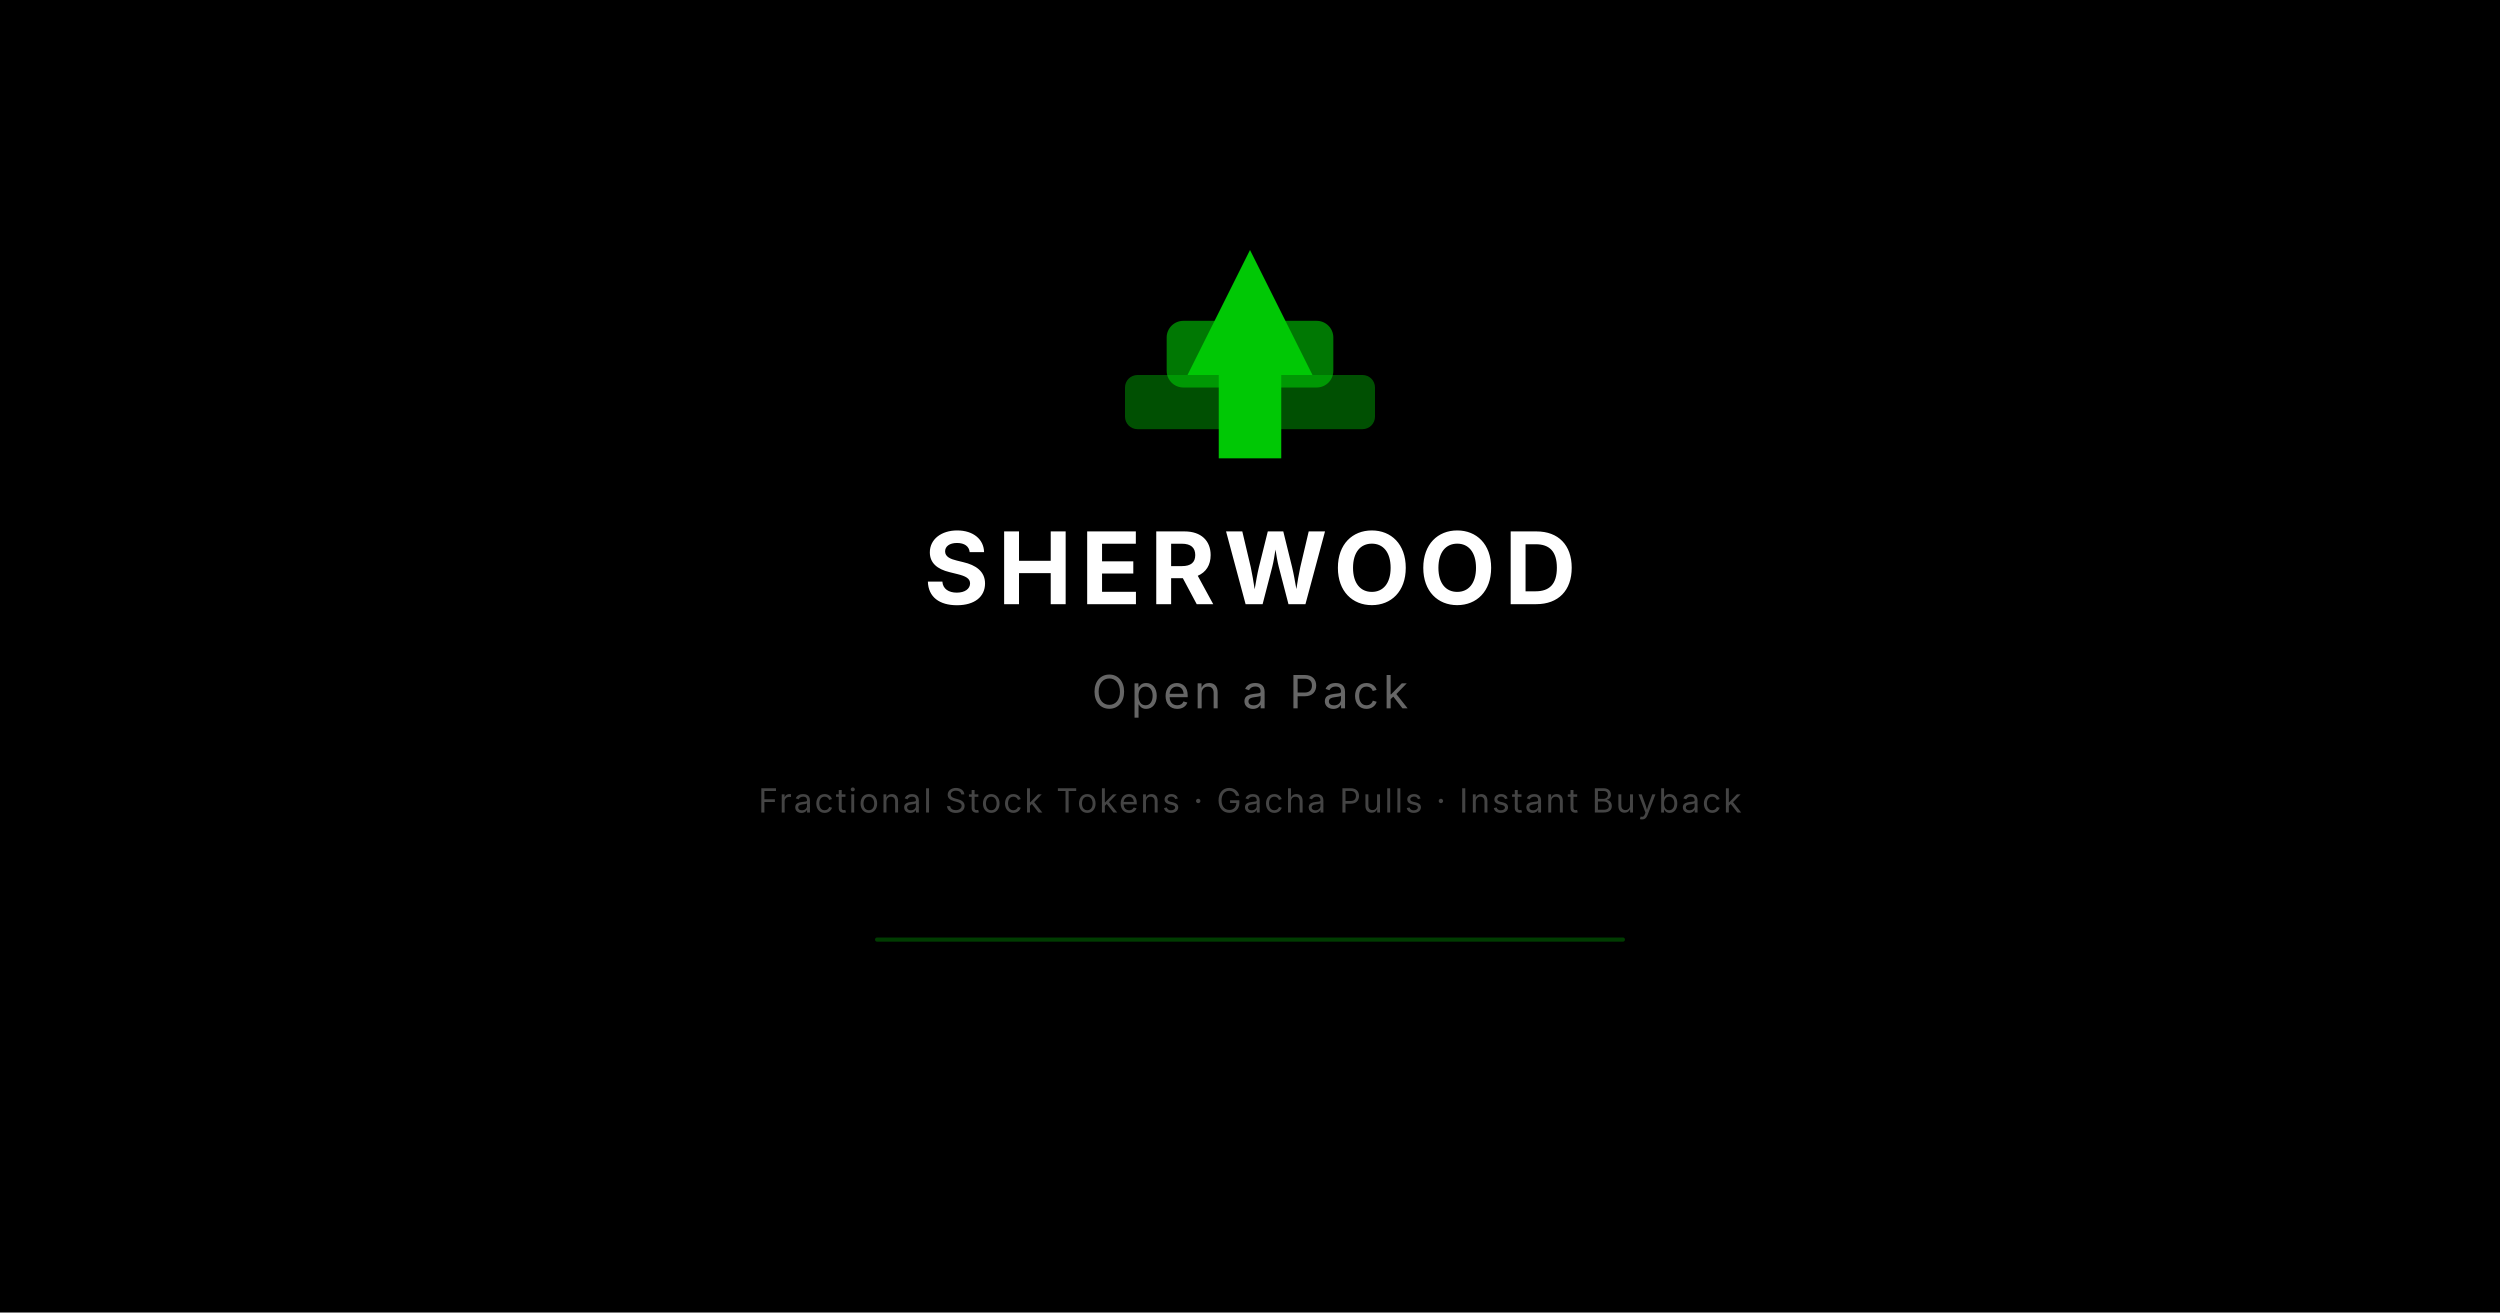
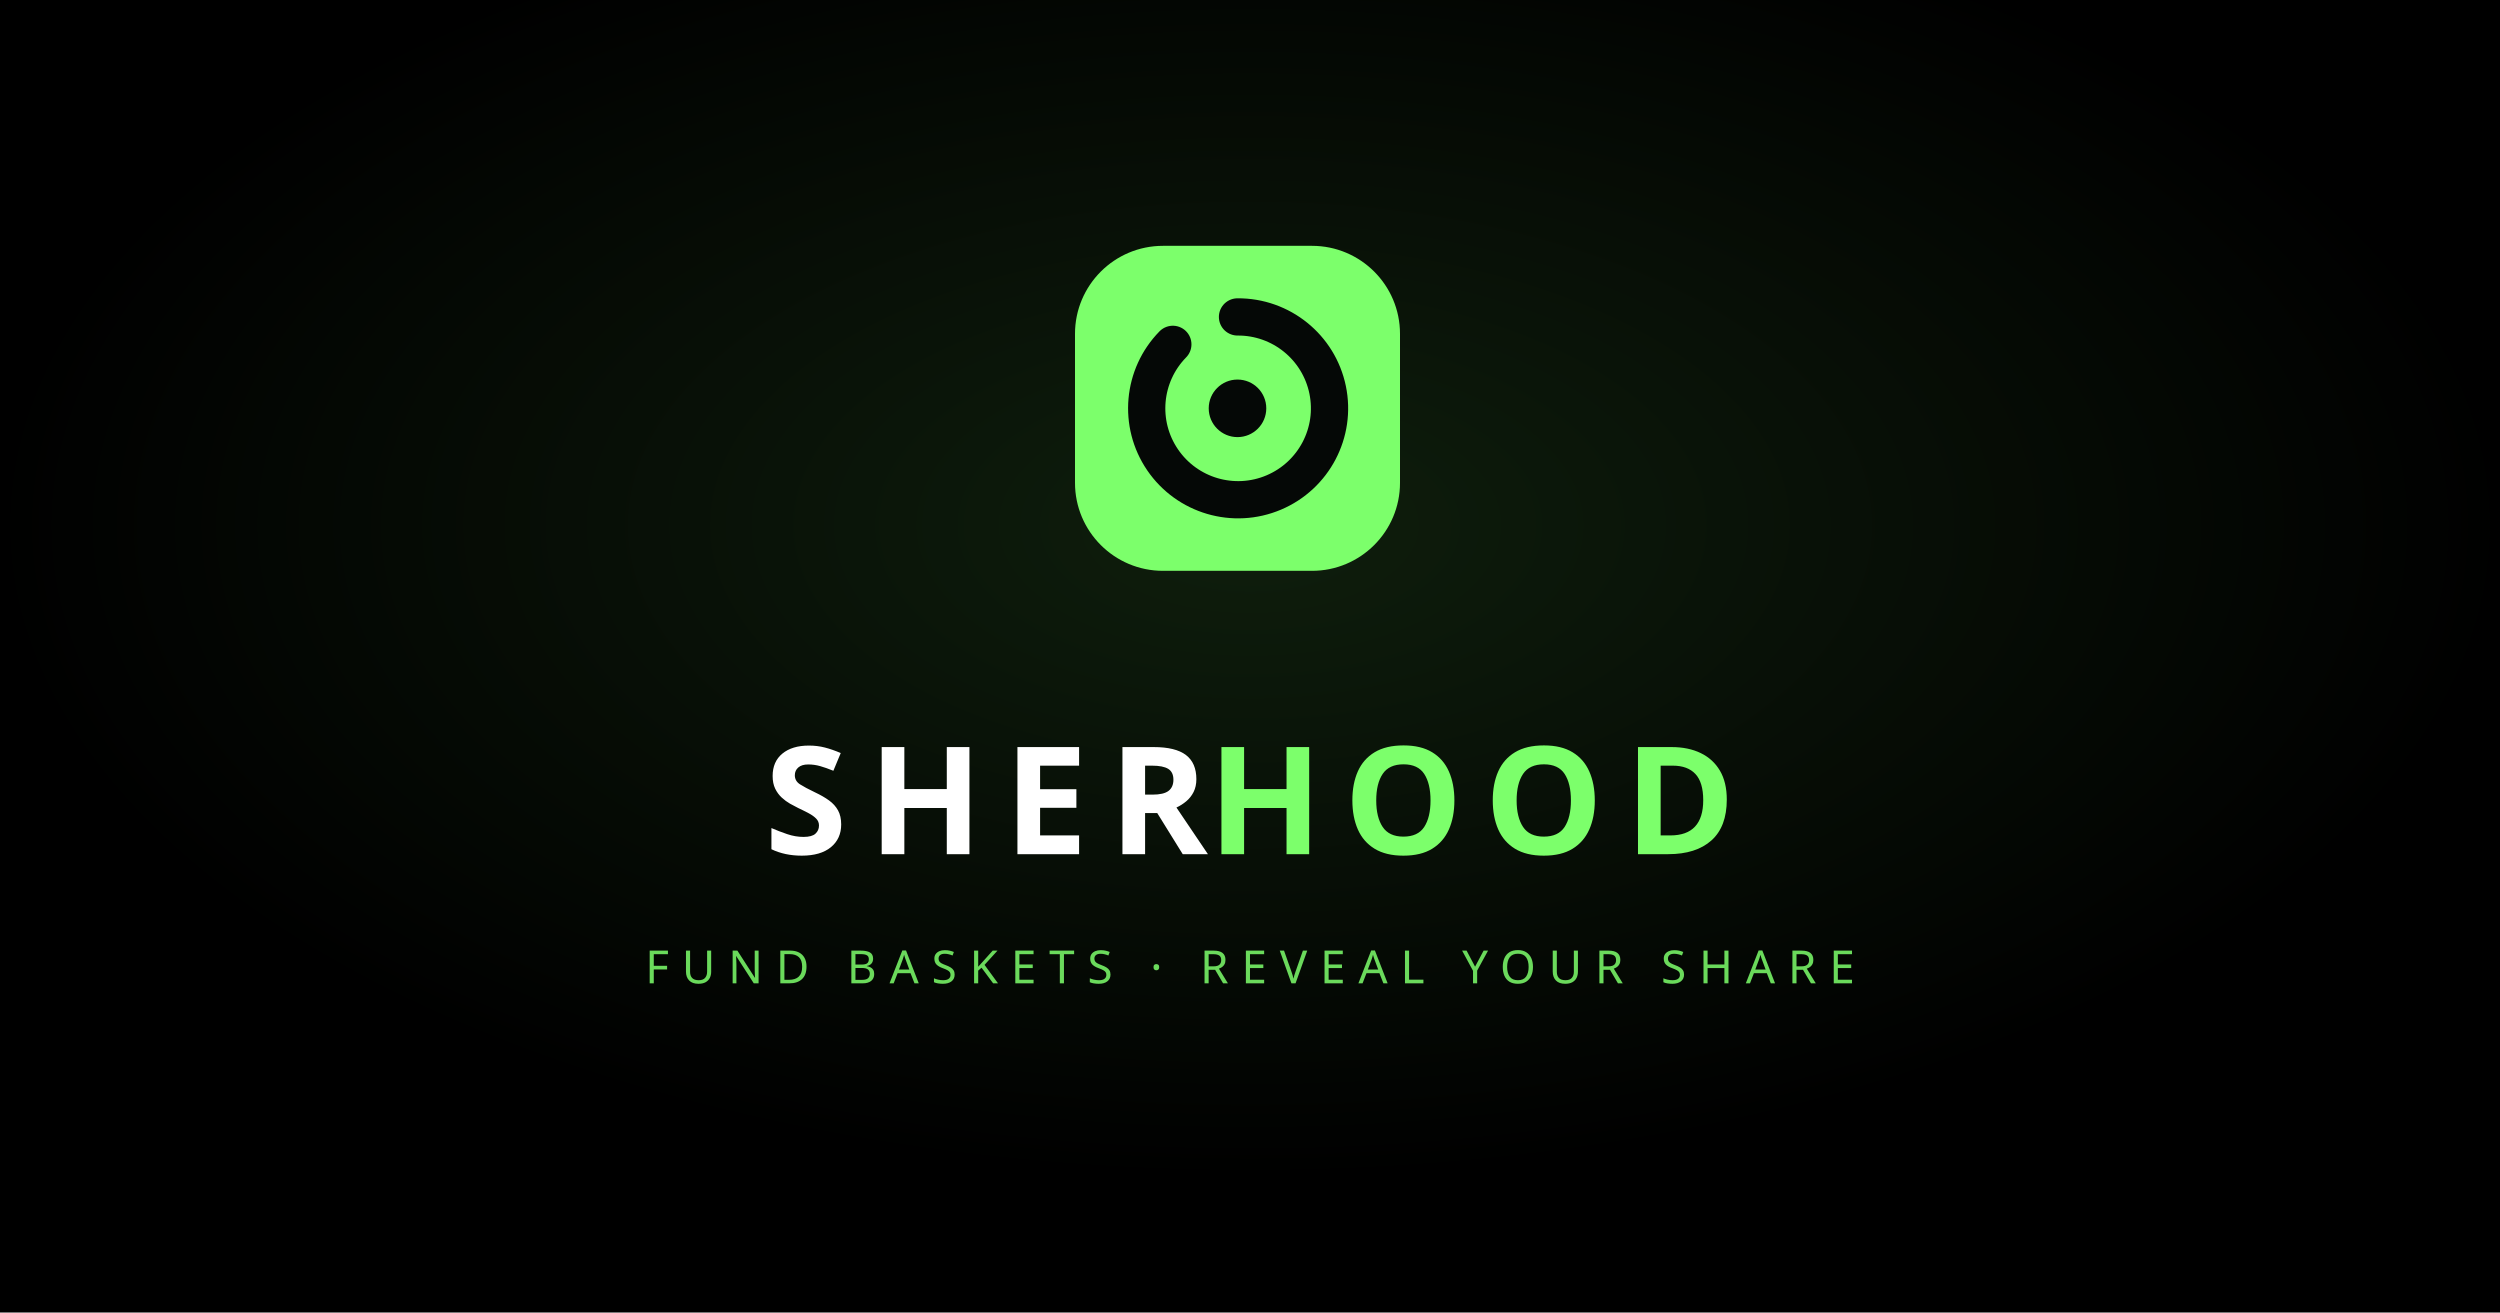
- <svg xmlns="http://www.w3.org/2000/svg" viewBox="0 0 1200 630" fill="none">
-   <rect width="1200" height="630" fill="#000" />
-   <rect x="540" y="180" width="120" height="26" rx="6" fill="#00c805" opacity="0.4" />
-   <rect x="560" y="154" width="80" height="32" rx="8" fill="#00c805" opacity="0.6" />
-   <path d="M600 120 L570 180 L585 180 L585 220 L615 220 L615 180 L630 180 L600 120Z" fill="#00c805" />
-   <text x="600" y="290" text-anchor="middle" font-family="system-ui,-apple-system,sans-serif" font-size="48" font-weight="700" fill="#fff" letter-spacing="4">SHERWOOD</text>
-   <text x="600" y="340" text-anchor="middle" font-family="system-ui,-apple-system,sans-serif" font-size="22" fill="#666" letter-spacing="2">Open a Pack</text>
-   <text x="600" y="390" text-anchor="middle" font-family="system-ui,-apple-system,sans-serif" font-size="16" fill="#444" letter-spacing="1">Fractional Stock Tokens · Gacha Pulls · Instant Buyback</text>
-   <rect x="420" y="450" width="360" height="2" rx="1" fill="#00c805" opacity="0.3" />
+ <svg xmlns="http://www.w3.org/2000/svg" viewBox="0 0 1200 630" fill="none" role="img" aria-label="Sherhood">
+   <defs>
+     <radialGradient id="glow" cx="50%" cy="40%" r="50%">
+       <stop offset="0%" stop-color="#7CFF6B" stop-opacity="0.12" />
+       <stop offset="100%" stop-color="#7CFF6B" stop-opacity="0" />
+     </radialGradient>
+   </defs>
+   <rect width="1200" height="630" fill="#000000" />
+   <rect width="1200" height="630" fill="url(#glow)" />
+   <g transform="translate(516 118) scale(3.25)">
+     <rect width="48" height="48" rx="13" fill="#7CFF6B" />
+     <path d="M24 10.5a13.5 13.5 0 1 1-9.55 4.05" stroke="#050806" stroke-width="5.5" stroke-linecap="round" fill="none" />
+     <circle cx="24" cy="24" r="4.25" fill="#050806" />
+   </g>
+   <text x="600" y="410" text-anchor="middle" font-family="Poppins, ui-sans-serif, system-ui, sans-serif" font-size="72" font-weight="700" letter-spacing="0.14em" fill="#FFFFFF">SHER<tspan fill="#7CFF6B">HOOD</tspan>
+   </text>
+   <text x="600" y="472" text-anchor="middle" font-family="Poppins, ui-sans-serif, system-ui, sans-serif" font-size="22" font-weight="500" letter-spacing="0.28em" fill="#7CFF6B" opacity="0.85">FUND BASKETS · REVEAL YOUR SHARE</text>
</svg>
